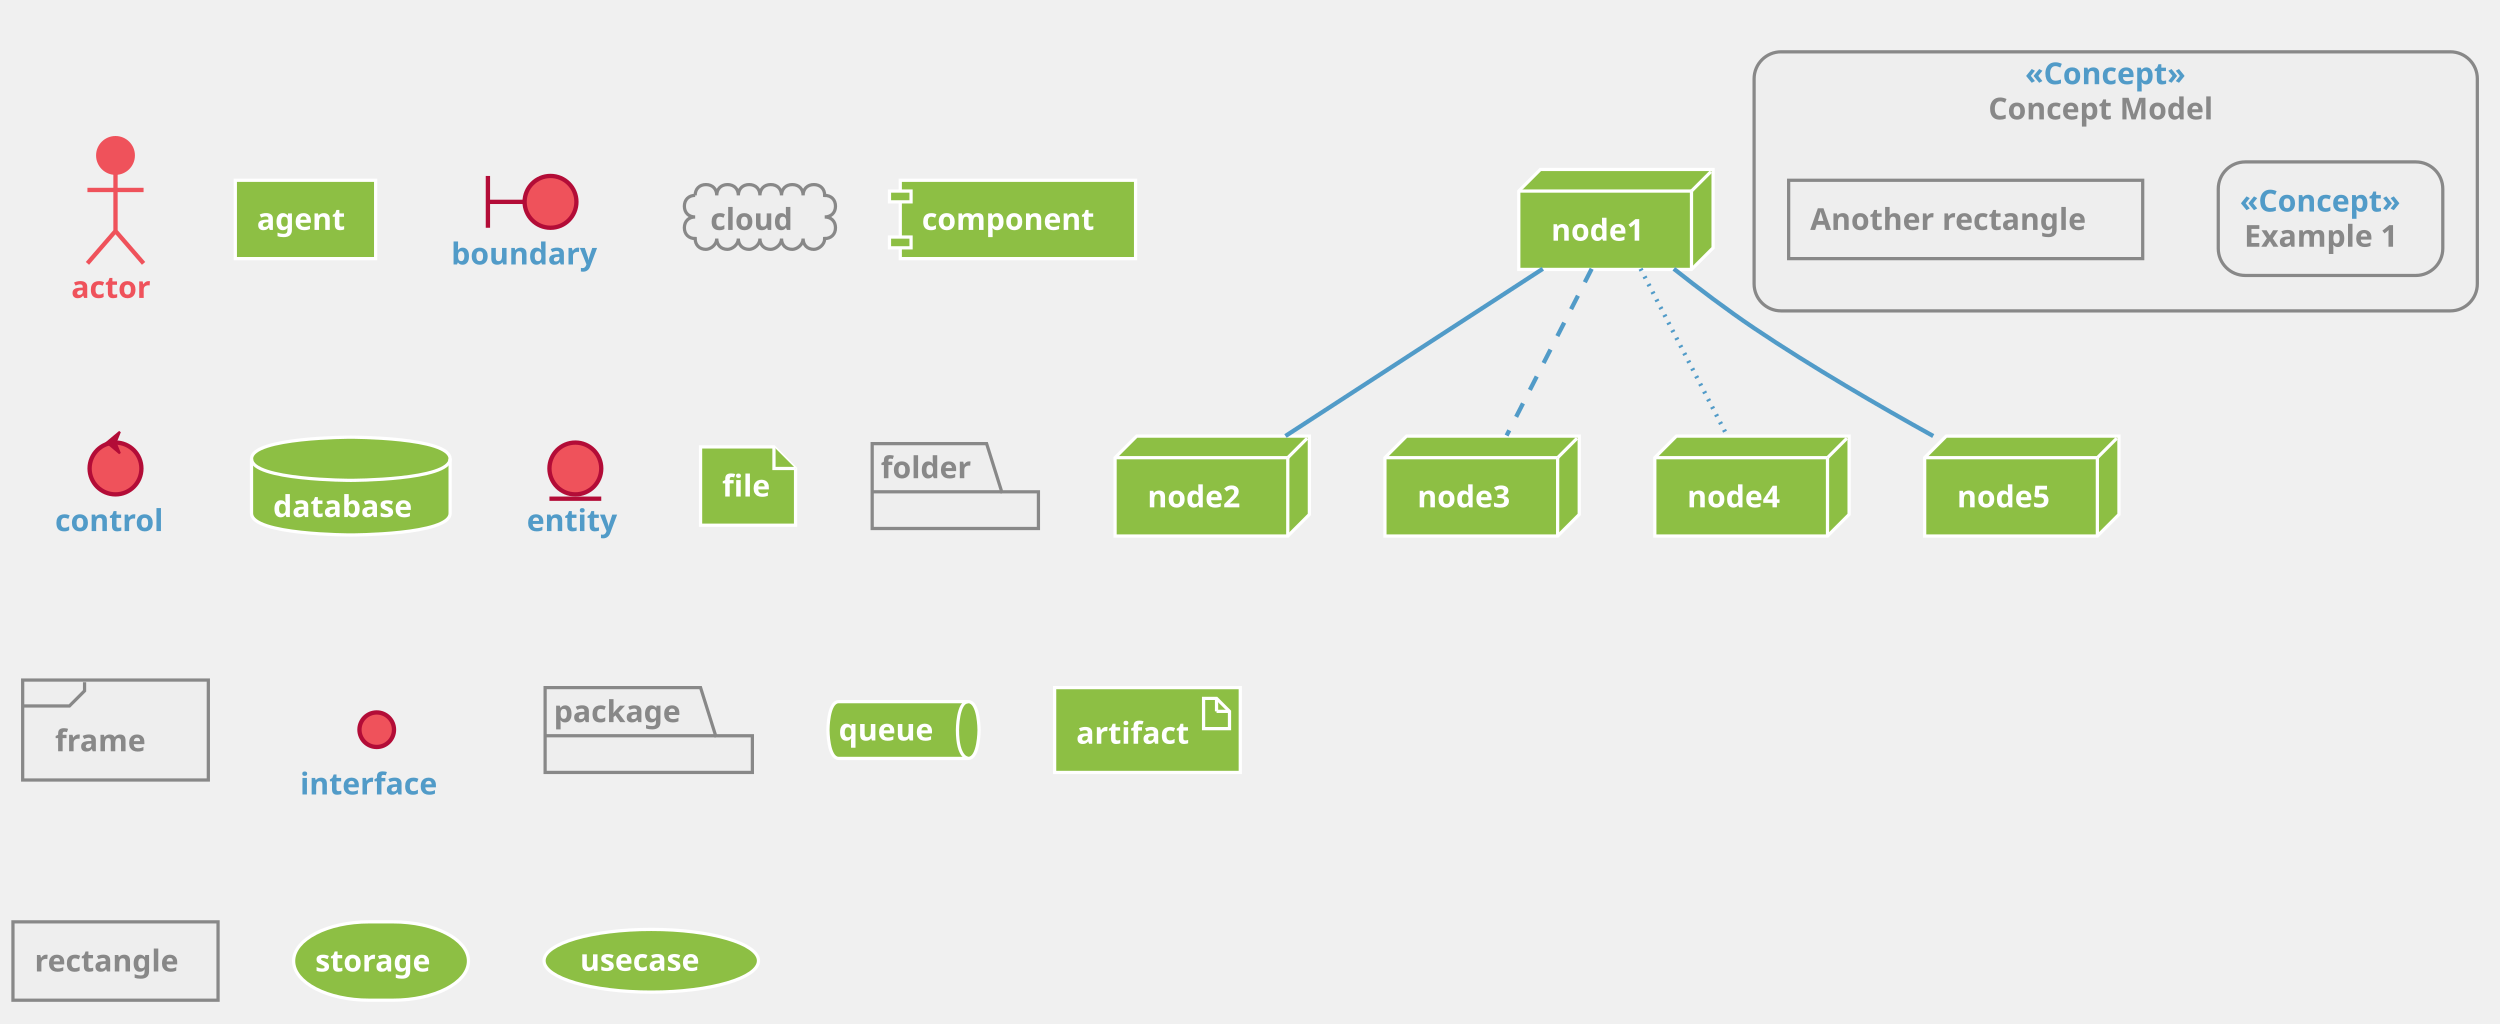
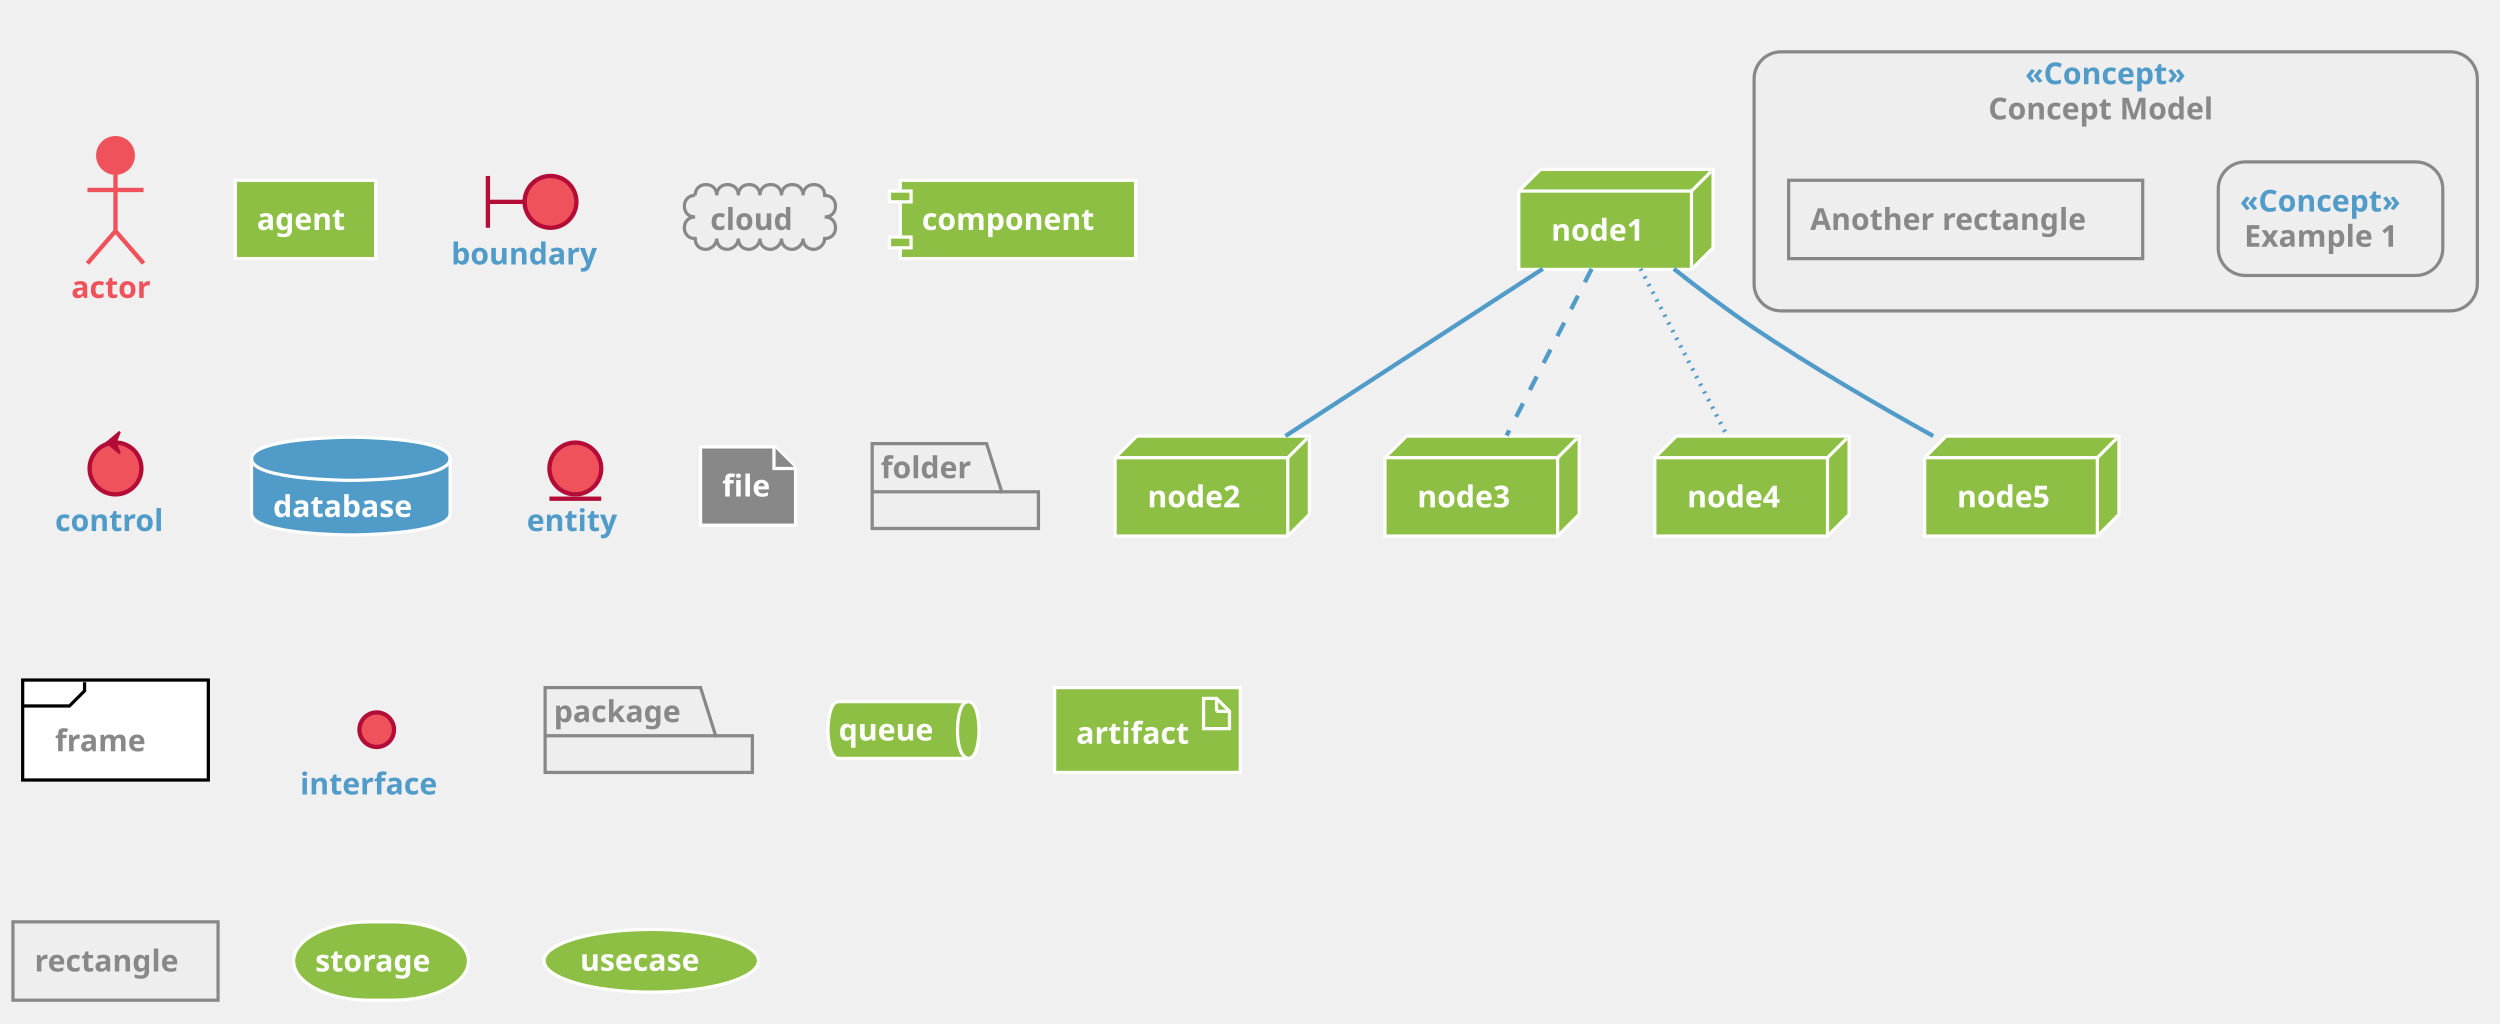
<svg xmlns="http://www.w3.org/2000/svg" contentScriptType="application/ecmascript" contentStyleType="text/css" height="474px" preserveAspectRatio="none" style="width:1158px;height:474px;" version="1.1" viewBox="0 0 1158 474" width="1158px" zoomAndPan="magnify">
  <defs />
  <g>
    <rect fill="#EEEEEE" height="120" rx="12.5" ry="12.5" style="stroke: #888888; stroke-width: 1.5;" width="335" x="812.5" y="24" />
    <text fill="#519BC8" font-family="sans-serif" font-size="14" font-weight="bold" lengthAdjust="spacingAndGlyphs" textLength="84" x="938" y="38.995">«Concept»</text>
    <text fill="#888888" font-family="sans-serif" font-size="14" font-weight="bold" lengthAdjust="spacingAndGlyphs" textLength="118" x="921" y="55.292">Concept Model</text>
    <rect fill="#EEEEEE" height="52.594" rx="12.5" ry="12.5" style="stroke: #888888; stroke-width: 1.5;" width="104" x="1027.5" y="75" />
    <text fill="#519BC8" font-family="sans-serif" font-size="14" font-weight="bold" lengthAdjust="spacingAndGlyphs" textLength="84" x="1037.5" y="97.995">«Concept»</text>
    <text fill="#888888" font-family="sans-serif" font-size="14" font-weight="bold" lengthAdjust="spacingAndGlyphs" textLength="80" x="1039.5" y="114.292">Example 1</text>
    <rect fill="#EEEEEE" height="36.297" style="stroke: #888888; stroke-width: 1.5;" width="164" x="828.5" y="83.5" />
    <text fill="#888888" font-family="sans-serif" font-size="14" font-weight="bold" lengthAdjust="spacingAndGlyphs" textLength="144" x="838.5" y="106.495">Another rectangle</text>
    <ellipse cx="53.5" cy="72" fill="#EF525B" rx="8" ry="8" style="stroke: #EF525B; stroke-width: 2.0;" />
    <path d="M53.5,80 L53.5,107 M40.5,88 L66.5,88 M53.5,107 L40.5,122 M53.5,107 L66.5,122 " fill="none" style="stroke: #EF525B; stroke-width: 2.0;" />
    <text fill="#EF525B" font-family="sans-serif" font-size="14" font-weight="bold" lengthAdjust="spacingAndGlyphs" textLength="41" x="33" y="137.995">actor</text>
    <rect fill="#8DBF44" height="36.297" style="stroke: #FFFFFF; stroke-width: 1.5;" width="65" x="109" y="83.5" />
    <text fill="#FFFFFF" font-family="sans-serif" font-size="14" font-weight="bold" lengthAdjust="spacingAndGlyphs" textLength="45" x="119" y="106.495">agent</text>
    <path d="M226,81.5 L226,105.5 M226,93.5 L243,93.5 " fill="none" style="stroke: #B30C37; stroke-width: 2.0;" />
    <ellipse cx="255" cy="93.5" fill="#EF525B" rx="12" ry="12" style="stroke: #B30C37; stroke-width: 2.0;" />
    <text fill="#519BC8" font-family="sans-serif" font-size="14" font-weight="bold" lengthAdjust="spacingAndGlyphs" textLength="75" x="209" y="122.495">boundary</text>
    <path d="M322,90.5 C322,87.5 324,85.5 327,85.5 C330,85.5 332,87.5 332,90.5 C332,87.5 334,85.5 337,85.5 C340,85.5 342,87.5 342,90.5 C342,87.5 344,85.5 347,85.5 C350,85.5 352,87.5 352,90.5 C352,87.5 354,85.5 357,85.5 C360,85.5 362,87.5 362,90.5 C362,87.5 364,85.5 367,85.5 C370,85.5 372,87.5 372,90.5 C372,87.5 374,85.5 377,85.5 C380,85.5 382,87.5 382,90.5 C385,90.5 387,92.5 387,95.5 C387,98.5 385,100.5 382,100.5 C385,100.5 387,102.5 387,105.5 C387,108.5 385,110.5 382,110.5 C382,113.5 379,115.5 377,115.5 C374,115.5 372,113.5 372,110.5 C372,113.5 369,115.5 367,115.5 C364,115.5 362,113.5 362,110.5 C362,113.5 359,115.5 357,115.5 C354,115.5 352,113.5 352,110.5 C352,113.5 349,115.5 347,115.5 C344,115.5 342,113.5 342,110.5 C342,113.5 339,115.5 337,115.5 C334,115.5 332,113.5 332,110.5 C332,113.5 329,115.5 327,115.5 C324,115.5 322,113.5 322,110.5 C319,110.5 317,108.5 317,105.5 C317,102.5 319,100.5 322,100.5 C319,100.5 317,98.5 317,95.5 C317,92.5 319,90.5 322,90.5 " fill="#EEEEEE" style="stroke: #888888; stroke-width: 1.5;" />
    <text fill="#888888" font-family="sans-serif" font-size="14" font-weight="bold" lengthAdjust="spacingAndGlyphs" textLength="43" x="329" y="106.495">cloud</text>
    <rect fill="#8DBF44" height="36.297" style="stroke: #FFFFFF; stroke-width: 1.5;" width="109" x="417" y="83.5" />
    <rect fill="#8DBF44" height="5" style="stroke: #FFFFFF; stroke-width: 1.5;" width="10" x="412" y="88.5" />
    <rect fill="#8DBF44" height="5" style="stroke: #FFFFFF; stroke-width: 1.5;" width="10" x="412" y="109.797" />
    <text fill="#FFFFFF" font-family="sans-serif" font-size="14" font-weight="bold" lengthAdjust="spacingAndGlyphs" textLength="89" x="427" y="106.495">component</text>
    <ellipse cx="53.5" cy="217" fill="#EF525B" rx="12" ry="12" style="stroke: #B30C37; stroke-width: 2.0;" />
    <polygon fill="#B30C37" points="49.5,205,55.5,200,53.5,205,55.5,210,49.5,205" style="stroke: #B30C37; stroke-width: 1.0;" />
    <text fill="#519BC8" font-family="sans-serif" font-size="14" font-weight="bold" lengthAdjust="spacingAndGlyphs" textLength="56" x="25.5" y="245.995">control</text>
-     <path d="M116.5,212.5 C116.5,202.5 162.5,202.5 162.5,202.5 C162.5,202.5 208.5,202.5 208.5,212.5 L208.5,237.797 C208.5,247.797 162.5,247.797 162.5,247.797 C162.5,247.797 116.5,247.797 116.5,237.797 L116.5,212.5 " fill="#8DBF44" style="stroke: #FFFFFF; stroke-width: 1.5;" />
+     <path d="M116.5,212.5 C116.5,202.5 162.5,202.5 162.5,202.5 C162.5,202.5 208.5,202.5 208.5,212.5 L208.5,237.797 C208.5,247.797 162.5,247.797 162.5,247.797 C162.5,247.797 116.5,247.797 116.5,237.797 L116.5,212.5 " fill="#519BC8" style="stroke: #FFFFFF; stroke-width: 1.5;" />
    <path d="M116.5,212.5 C116.5,222.5 162.5,222.5 162.5,222.5 C162.5,222.5 208.5,222.5 208.5,212.5 " fill="none" style="stroke: #FFFFFF; stroke-width: 1.5;" />
    <text fill="#FFFFFF" font-family="sans-serif" font-size="14" font-weight="bold" lengthAdjust="spacingAndGlyphs" textLength="72" x="126.5" y="239.495">database</text>
    <ellipse cx="266.5" cy="217" fill="#EF525B" rx="12" ry="12" style="stroke: #B30C37; stroke-width: 2.0;" />
    <line style="stroke: #B30C37; stroke-width: 2.0;" x1="254.5" x2="278.5" y1="231" y2="231" />
    <text fill="#519BC8" font-family="sans-serif" font-size="14" font-weight="bold" lengthAdjust="spacingAndGlyphs" textLength="45" x="244" y="245.995">entity</text>
-     <polygon fill="#8DBF44" points="324.5,207,324.5,243.297,368.5,243.297,368.5,217,358.5,207,324.5,207" style="stroke: #FFFFFF; stroke-width: 1.5;" />
-     <path d="M358.5,207 L358.5,217 L368.5,217 " fill="#8DBF44" style="stroke: #FFFFFF; stroke-width: 1.5;" />
+     <polygon fill="#888888" points="324.5,207,324.5,243.297,368.5,243.297,368.5,217,358.5,207,324.5,207" style="stroke: #FFFFFF; stroke-width: 1.5;" />
+     <path d="M358.5,207 L358.5,217 L368.5,217 " fill="#888888" style="stroke: #FFFFFF; stroke-width: 1.5;" />
    <text fill="#FFFFFF" font-family="sans-serif" font-size="14" font-weight="bold" lengthAdjust="spacingAndGlyphs" textLength="24" x="334.5" y="229.995">file</text>
    <polygon fill="#EEEEEE" points="404,205.5,457,205.5,464,227.797,481,227.797,481,244.797,404,244.797,404,205.5" style="stroke: #888888; stroke-width: 1.5;" />
    <line style="stroke: #888888; stroke-width: 1.5;" x1="404" x2="464" y1="227.797" y2="227.797" />
    <text fill="#888888" font-family="sans-serif" font-size="14" font-weight="bold" lengthAdjust="spacingAndGlyphs" textLength="47" x="408" y="221.495">folder</text>
-     <rect fill="#EEEEEE" height="46.297" style="stroke: #888888; stroke-width: 1.5;" width="86" x="10.5" y="315" />
-     <path d="M39.167,316 L39.167,320 L32.167,327 L10.5,327 " fill="none" style="stroke: #888888; stroke-width: 1.5;" />
+     <rect fill="#FFFFFF" height="46.297" style="stroke: #000000; stroke-width: 1.5;" width="86" x="10.5" y="315" />
+     <path d="M39.167,316 L39.167,320 L32.167,327 L10.5,327 " fill="none" style="stroke: #000000; stroke-width: 1.5;" />
    <text fill="#888888" font-family="sans-serif" font-size="14" font-weight="bold" lengthAdjust="spacingAndGlyphs" textLength="46" x="25.5" y="347.995">frame</text>
    <ellipse cx="174.5" cy="338" fill="#EF525B" rx="8" ry="8" style="stroke: #B30C37; stroke-width: 2.0;" />
    <text fill="#519BC8" font-family="sans-serif" font-size="14" font-weight="bold" lengthAdjust="spacingAndGlyphs" textLength="71" x="139" y="367.995">interface</text>
    <polygon fill="#EEEEEE" points="252.5,318.5,324.5,318.5,331.5,340.797,348.5,340.797,348.5,357.797,252.5,357.797,252.5,318.5" style="stroke: #888888; stroke-width: 1.5;" />
    <line style="stroke: #888888; stroke-width: 1.5;" x1="252.5" x2="331.5" y1="340.797" y2="340.797" />
    <text fill="#888888" font-family="sans-serif" font-size="14" font-weight="bold" lengthAdjust="spacingAndGlyphs" textLength="66" x="256.5" y="334.495">package</text>
    <path d="M388.5,325 L448.5,325 C453.5,325 453.5,338.148 453.5,338.148 C453.5,338.148 453.5,351.297 448.5,351.297 L388.5,351.297 C383.5,351.297 383.5,338.148 383.5,338.148 C383.5,338.148 383.5,325 388.5,325 " fill="#8DBF44" style="stroke: #FFFFFF; stroke-width: 1.5;" />
    <path d="M448.5,325 C443.5,325 443.5,338.148 443.5,338.148 C443.5,351.297 448.5,351.297 448.5,351.297 " fill="none" style="stroke: #FFFFFF; stroke-width: 1.5;" />
    <text fill="#FFFFFF" font-family="sans-serif" font-size="14" font-weight="bold" lengthAdjust="spacingAndGlyphs" textLength="50" x="388.5" y="342.995">queue</text>
    <rect fill="#8DBF44" height="39.297" style="stroke: #FFFFFF; stroke-width: 1.5;" width="86" x="488.5" y="318.5" />
    <polygon fill="#8DBF44" points="557.5,323.5,557.5,337.5,569.5,337.5,569.5,329.5,563.5,323.5,557.5,323.5" style="stroke: #FFFFFF; stroke-width: 1.5;" />
    <line style="stroke: #FFFFFF; stroke-width: 1.5;" x1="563.5" x2="563.5" y1="323.5" y2="329.5" />
    <line style="stroke: #FFFFFF; stroke-width: 1.5;" x1="569.5" x2="563.5" y1="329.5" y2="329.5" />
    <text fill="#FFFFFF" font-family="sans-serif" font-size="14" font-weight="bold" lengthAdjust="spacingAndGlyphs" textLength="56" x="498.5" y="344.495">artifact</text>
    <rect fill="#EEEEEE" height="36.297" style="stroke: #888888; stroke-width: 1.5;" width="95" x="6" y="427" />
    <text fill="#888888" font-family="sans-serif" font-size="14" font-weight="bold" lengthAdjust="spacingAndGlyphs" textLength="75" x="16" y="449.995">rectangle</text>
    <rect fill="#8DBF44" height="36.297" rx="35" ry="35" style="stroke: #FFFFFF; stroke-width: 1.5;" width="81" x="136" y="427" />
    <text fill="#FFFFFF" font-family="sans-serif" font-size="14" font-weight="bold" lengthAdjust="spacingAndGlyphs" textLength="61" x="146" y="449.995">storage</text>
    <ellipse cx="301.669" cy="445.024" fill="#8DBF44" rx="49.669" ry="14.524" style="stroke: #FFFFFF; stroke-width: 1.5;" />
    <text fill="#FFFFFF" font-family="sans-serif" font-size="14" font-weight="bold" lengthAdjust="spacingAndGlyphs" textLength="66" x="268.669" y="449.672">usecase</text>
    <polygon fill="#8DBF44" points="703.5,88.5,713.5,78.5,793.5,78.5,793.5,114.797,783.5,124.797,703.5,124.797,703.5,88.5" style="stroke: #FFFFFF; stroke-width: 1.5;" />
    <line style="stroke: #FFFFFF; stroke-width: 1.5;" x1="783.5" x2="792.5" y1="88.5" y2="79.5" />
    <line style="stroke: #FFFFFF; stroke-width: 1.5;" x1="703.5" x2="783.5" y1="88.5" y2="88.5" />
    <line style="stroke: #FFFFFF; stroke-width: 1.5;" x1="783.5" x2="783.5" y1="88.5" y2="124.797" />
    <text fill="#FFFFFF" font-family="sans-serif" font-size="14" font-weight="bold" lengthAdjust="spacingAndGlyphs" textLength="50" x="718.5" y="111.495">node1</text>
    <polygon fill="#8DBF44" points="516.5,212,526.5,202,606.5,202,606.5,238.297,596.5,248.297,516.5,248.297,516.5,212" style="stroke: #FFFFFF; stroke-width: 1.5;" />
    <line style="stroke: #FFFFFF; stroke-width: 1.5;" x1="596.5" x2="605.5" y1="212" y2="203" />
    <line style="stroke: #FFFFFF; stroke-width: 1.5;" x1="516.5" x2="596.5" y1="212" y2="212" />
    <line style="stroke: #FFFFFF; stroke-width: 1.5;" x1="596.5" x2="596.5" y1="212" y2="248.297" />
    <text fill="#FFFFFF" font-family="sans-serif" font-size="14" font-weight="bold" lengthAdjust="spacingAndGlyphs" textLength="50" x="531.5" y="234.995">node2</text>
    <polygon fill="#8DBF44" points="641.5,212,651.5,202,731.5,202,731.5,238.297,721.5,248.297,641.5,248.297,641.5,212" style="stroke: #FFFFFF; stroke-width: 1.5;" />
    <line style="stroke: #FFFFFF; stroke-width: 1.5;" x1="721.5" x2="730.5" y1="212" y2="203" />
    <line style="stroke: #FFFFFF; stroke-width: 1.5;" x1="641.5" x2="721.5" y1="212" y2="212" />
    <line style="stroke: #FFFFFF; stroke-width: 1.5;" x1="721.5" x2="721.5" y1="212" y2="248.297" />
    <text fill="#FFFFFF" font-family="sans-serif" font-size="14" font-weight="bold" lengthAdjust="spacingAndGlyphs" textLength="50" x="656.5" y="234.995">node3</text>
    <polygon fill="#8DBF44" points="766.5,212,776.5,202,856.5,202,856.5,238.297,846.5,248.297,766.5,248.297,766.5,212" style="stroke: #FFFFFF; stroke-width: 1.5;" />
    <line style="stroke: #FFFFFF; stroke-width: 1.5;" x1="846.5" x2="855.5" y1="212" y2="203" />
    <line style="stroke: #FFFFFF; stroke-width: 1.5;" x1="766.5" x2="846.5" y1="212" y2="212" />
    <line style="stroke: #FFFFFF; stroke-width: 1.5;" x1="846.5" x2="846.5" y1="212" y2="248.297" />
    <text fill="#FFFFFF" font-family="sans-serif" font-size="14" font-weight="bold" lengthAdjust="spacingAndGlyphs" textLength="50" x="781.5" y="234.995">node4</text>
    <polygon fill="#8DBF44" points="891.5,212,901.5,202,981.5,202,981.5,238.297,971.5,248.297,891.5,248.297,891.5,212" style="stroke: #FFFFFF; stroke-width: 1.5;" />
    <line style="stroke: #FFFFFF; stroke-width: 1.5;" x1="971.5" x2="980.5" y1="212" y2="203" />
    <line style="stroke: #FFFFFF; stroke-width: 1.5;" x1="891.5" x2="971.5" y1="212" y2="212" />
    <line style="stroke: #FFFFFF; stroke-width: 1.5;" x1="971.5" x2="971.5" y1="212" y2="248.297" />
    <text fill="#FFFFFF" font-family="sans-serif" font-size="14" font-weight="bold" lengthAdjust="spacingAndGlyphs" textLength="50" x="906.5" y="234.995">node5</text>
    <path d="M714.636,124.503 C680.85,146.454 629.236,179.99 595.428,201.956 " fill="none" id="node1-node2" style="stroke: #519BC8; stroke-width: 2.0;" />
    <path d="M737.272,124.503 C726.106,146.386 709.064,179.781 697.854,201.75 " fill="none" id="node1-node3" style="stroke: #519BC8; stroke-width: 2.0; stroke-dasharray: 7.0,7.0;" />
    <path d="M759.909,124.503 C771.256,146.386 788.572,179.781 799.963,201.75 " fill="none" id="node1-node4" style="stroke: #519BC8; stroke-width: 2.0; stroke-dasharray: 1.0,3.0;" />
    <path d="M775.318,124.513 C786.556,133.399 799.913,143.532 812.5,152 C839.351,170.064 870.908,188.349 895.467,201.972 " fill="none" id="node1-node5" style="stroke: #519BC8; stroke-width: 2.0;" />
  </g>
</svg>
